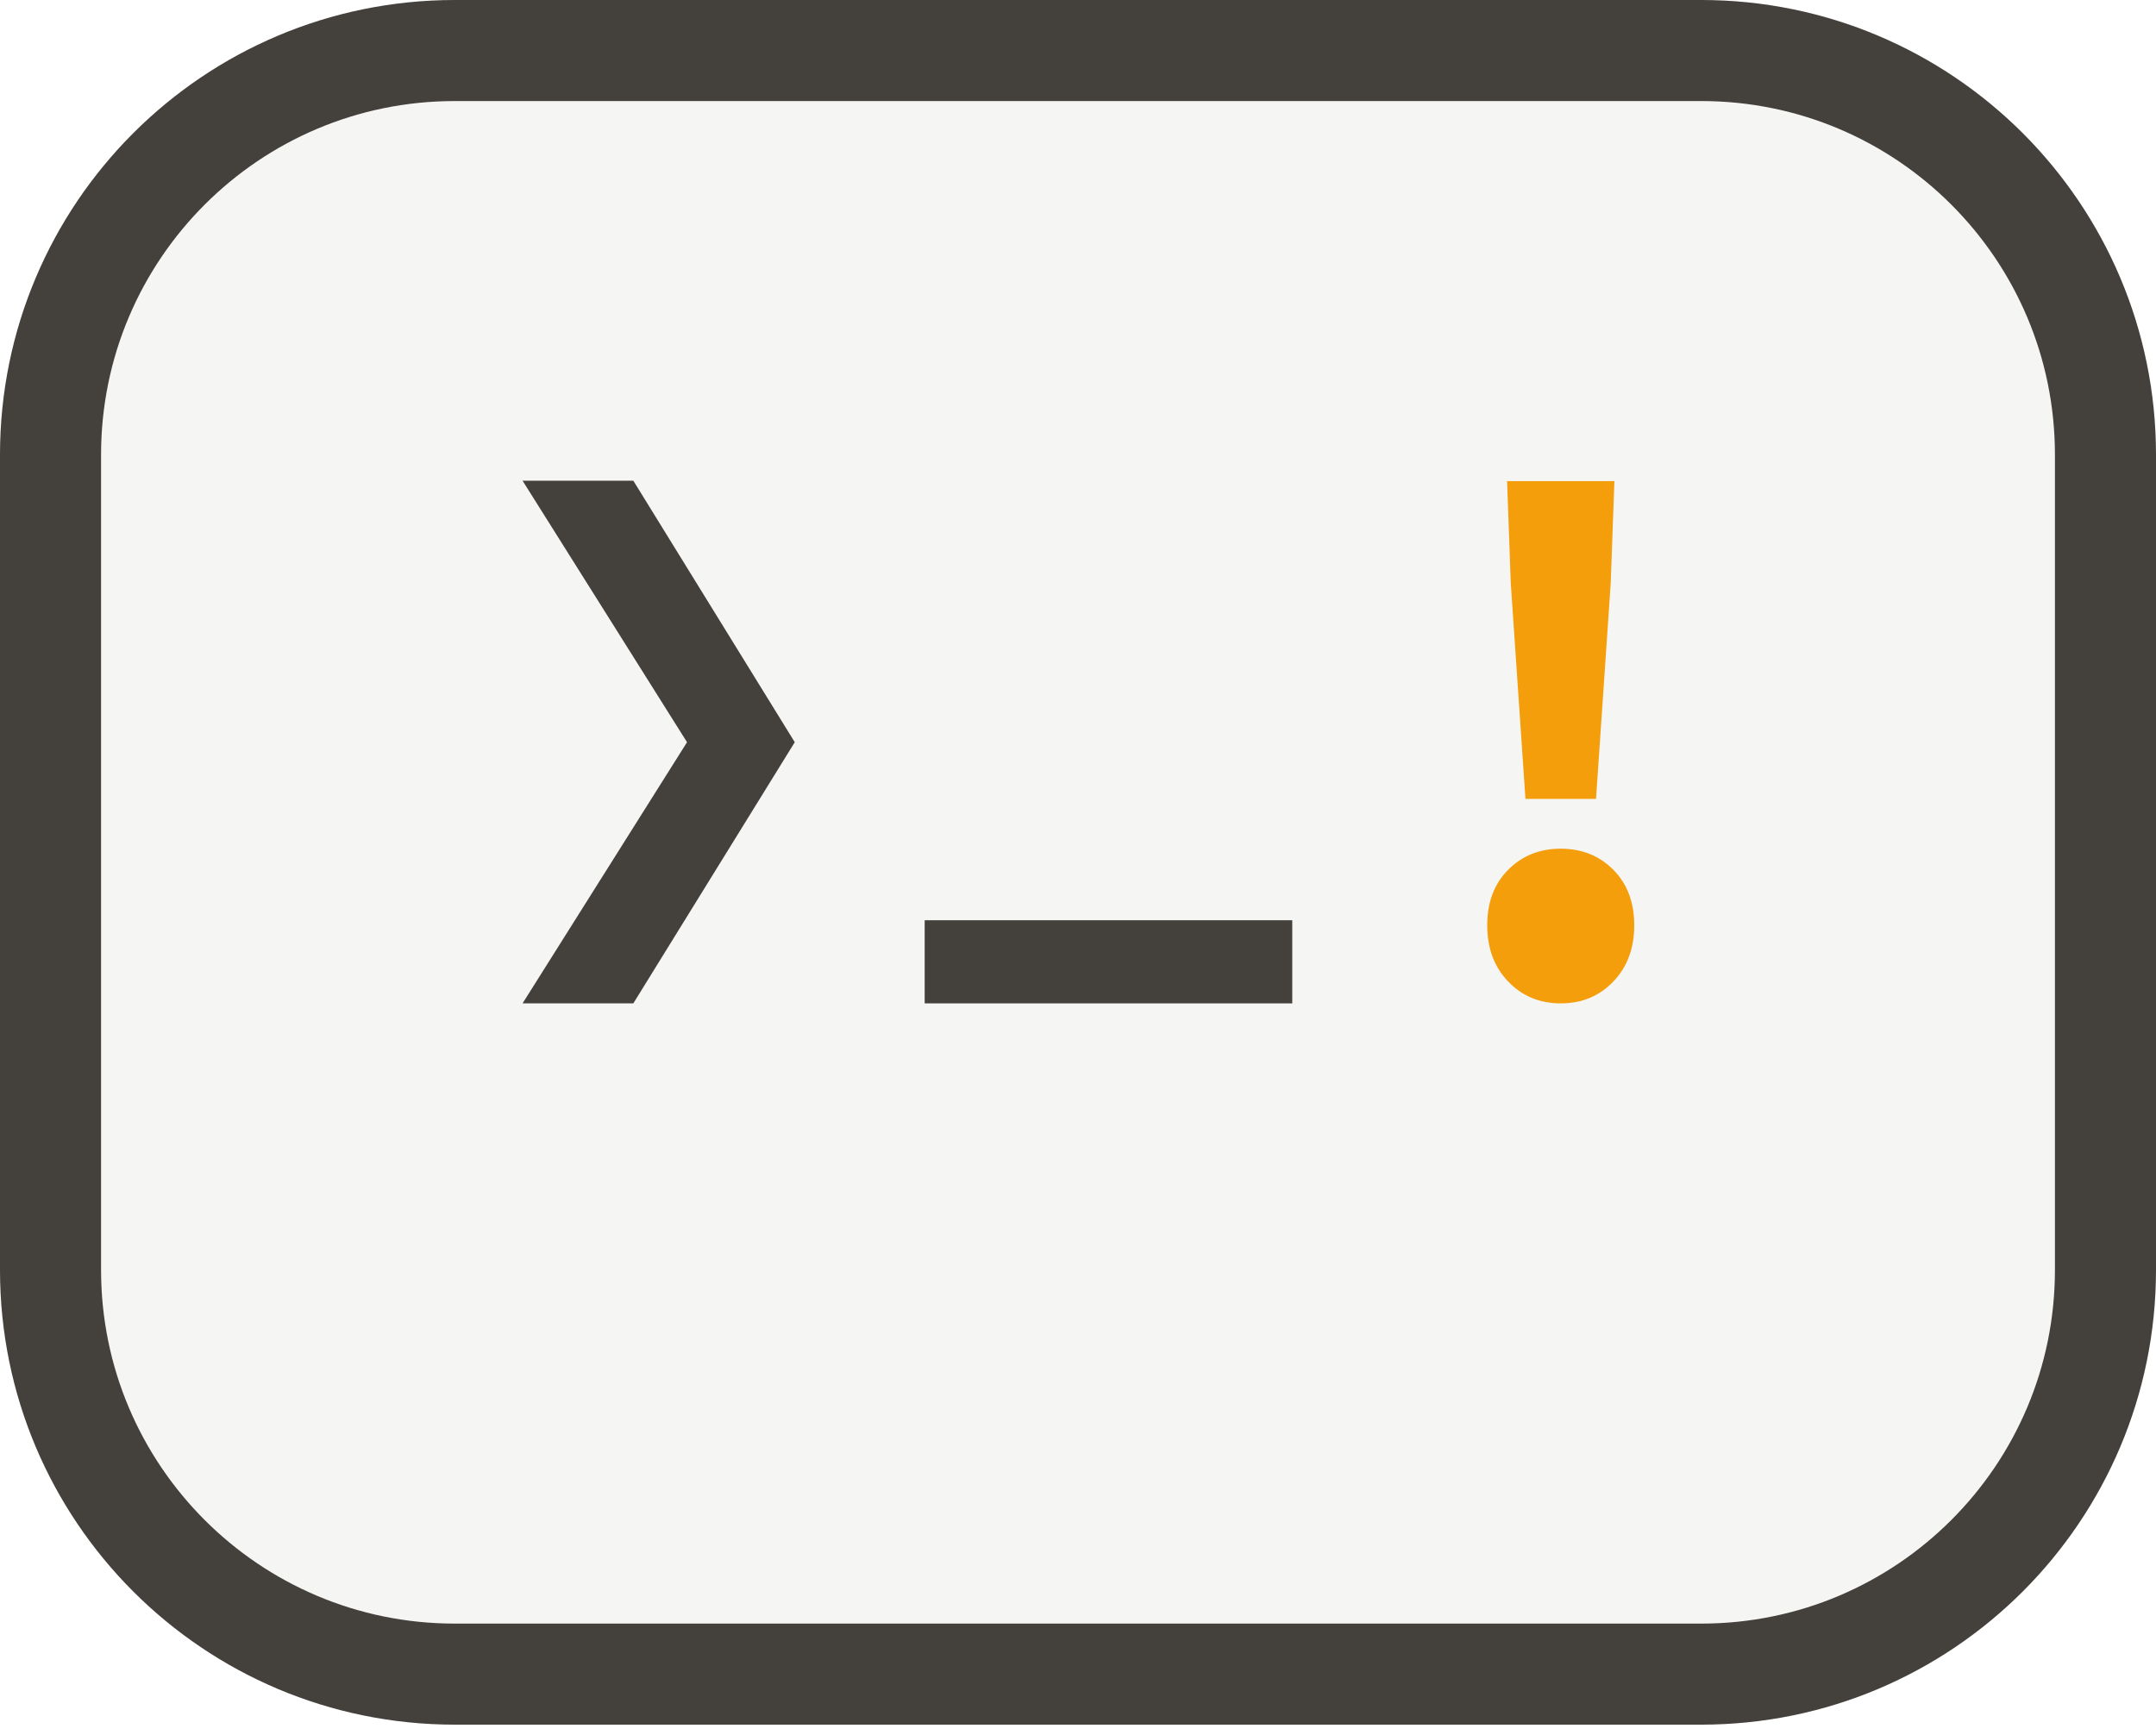
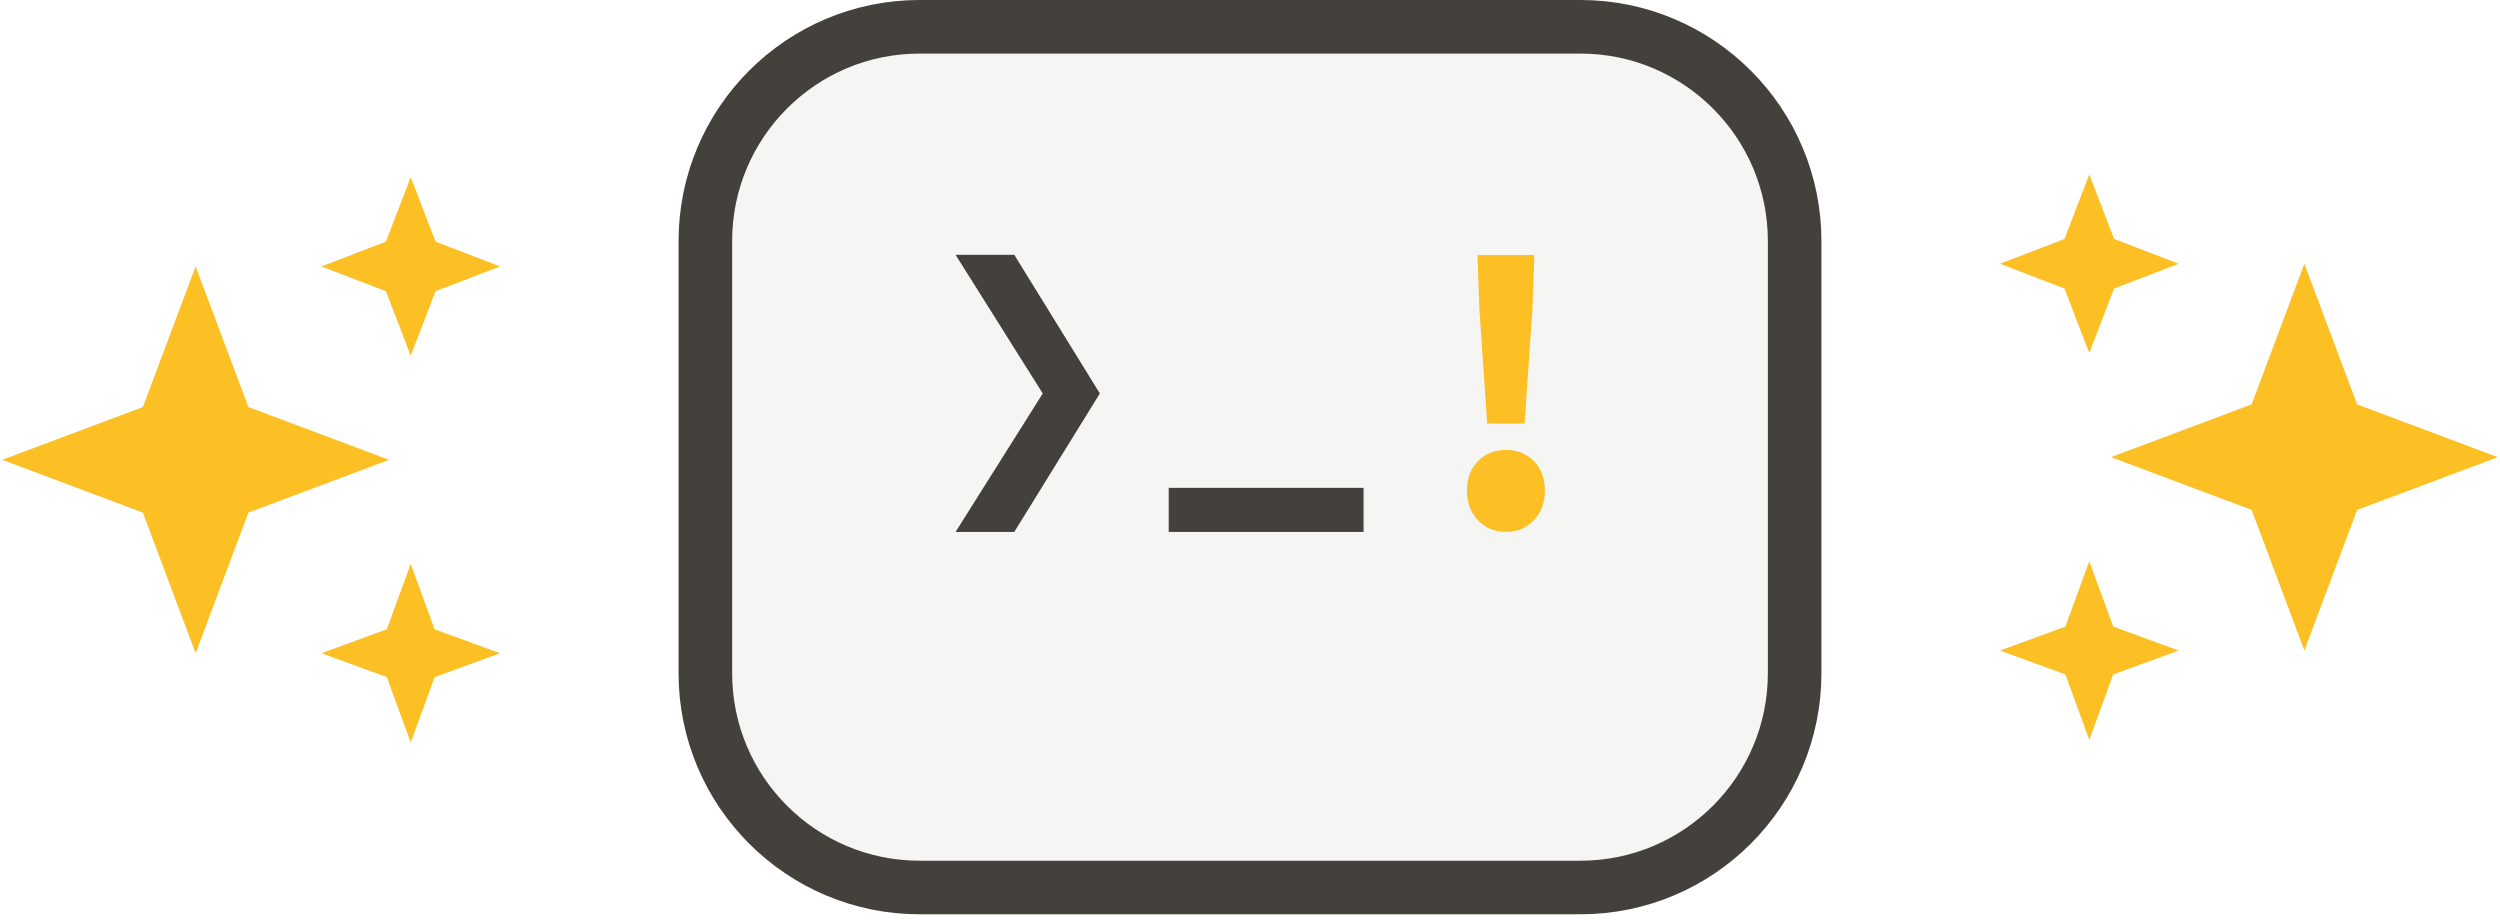
- <svg xmlns="http://www.w3.org/2000/svg" width="128px" height="103px" viewBox="0 0 128 103" version="1.1">
-   <g id="logo-header-ornament" stroke="none" stroke-width="1" fill="none" fill-rule="evenodd">
-     <rect id="Outer-Edge" stroke="#44403C" stroke-width="6" fill="#F5F5F4" x="3" y="3" width="122" height="96.4" rx="24" />
-     <g id="Prompt" transform="translate(31.0243, 28.5413)">
-       <g id="!" transform="translate(57.2716, 0.0263)" fill="#F59E0C" fill-rule="nonzero">
-         <path d="M2.269,18.868 L1.397,6.047 L1.178,0 L7.55,0 L7.332,6.047 L6.459,18.868 L2.269,18.868 Z M4.364,31.007 C3.113,31.007 2.073,30.575 1.244,29.711 C0.415,28.847 0,27.734 0,26.37 C0,25.006 0.415,23.907 1.244,23.073 C2.073,22.24 3.113,21.823 4.364,21.823 C5.615,21.823 6.655,22.24 7.485,23.073 C8.314,23.907 8.728,25.006 8.728,26.37 C8.728,27.734 8.314,28.847 7.485,29.711 C6.655,30.575 5.615,31.007 4.364,31.007 Z" id="Shape" />
-       </g>
-       <g id="❯" fill="#44403C" fill-rule="nonzero">
-         <polygon id="Path" points="0 31.033 9.764 15.527 0 0 6.576 0 16.16 15.527 6.576 31.033" />
-       </g>
-       <polygon id="Rectangle" fill="#44403C" transform="translate(34.7842, 28.5652) rotate(-90) translate(-34.7842, -28.5652)" points="32.316 17.654 37.252 17.654 37.252 39.477 32.316 39.477" />
+ <svg xmlns="http://www.w3.org/2000/svg" viewBox="0 0 280 103">
+   <g fill="none" fill-rule="evenodd">
+     <rect width="122" height="96.4" x="79" y="3" fill="#F5F5F4" stroke="#44403C" stroke-width="6" rx="24" />
+     <path fill="#FCBF24" fill-rule="nonzero" d="m166.565 47.435-.873-12.82-.218-6.047h6.372l-.218 6.046-.873 12.821zm2.095 12.14q-1.876 0-3.12-1.296t-1.244-3.342 1.244-3.296 3.12-1.25q1.876 0 3.12 1.25t1.244 3.296-1.243 3.342q-1.245 1.296-3.12 1.296" />
+     <path fill="#44403C" fill-rule="nonzero" d="m107.024 59.575 9.764-15.507-9.764-15.527h6.576l9.584 15.527-9.584 15.507z" />
+     <path fill="#44403C" d="M130.897 59.575v-4.937h21.823v4.937z" />
+     <g fill="#FCBF24" fill-rule="nonzero">
+       <path d="m258.089 72.861-5.91-15.752-15.751-5.909 15.752-5.91 5.909-15.751 5.91 15.752L279.75 51.2l-15.752 5.91zM234 82.861l-2.678-7.322L224 72.861l7.322-2.678L234 62.86l2.678 7.322L244 72.86l-7.322 2.678zM234 39.539l-2.778-7.222L224 29.539l7.222-2.778L234 19.54l2.778 7.222L244 29.54l-7.222 2.778z" />
+     </g>
+     <g fill="#FCBF24" fill-rule="nonzero">
+       <path d="m21.911 73.161 5.91-15.752L43.571 51.5 27.82 45.59 21.911 29.84l-5.91 15.752L.25 51.5l15.752 5.91zM46 83.161l2.678-7.322L56 73.161l-7.322-2.678L46 63.16l-2.678 7.322L36 73.16l7.322 2.678zM46 39.839l2.778-7.222L56 29.839l-7.222-2.778L46 19.84l-2.778 7.222L36 29.84l7.222 2.778z" />
    </g>
  </g>
</svg>
